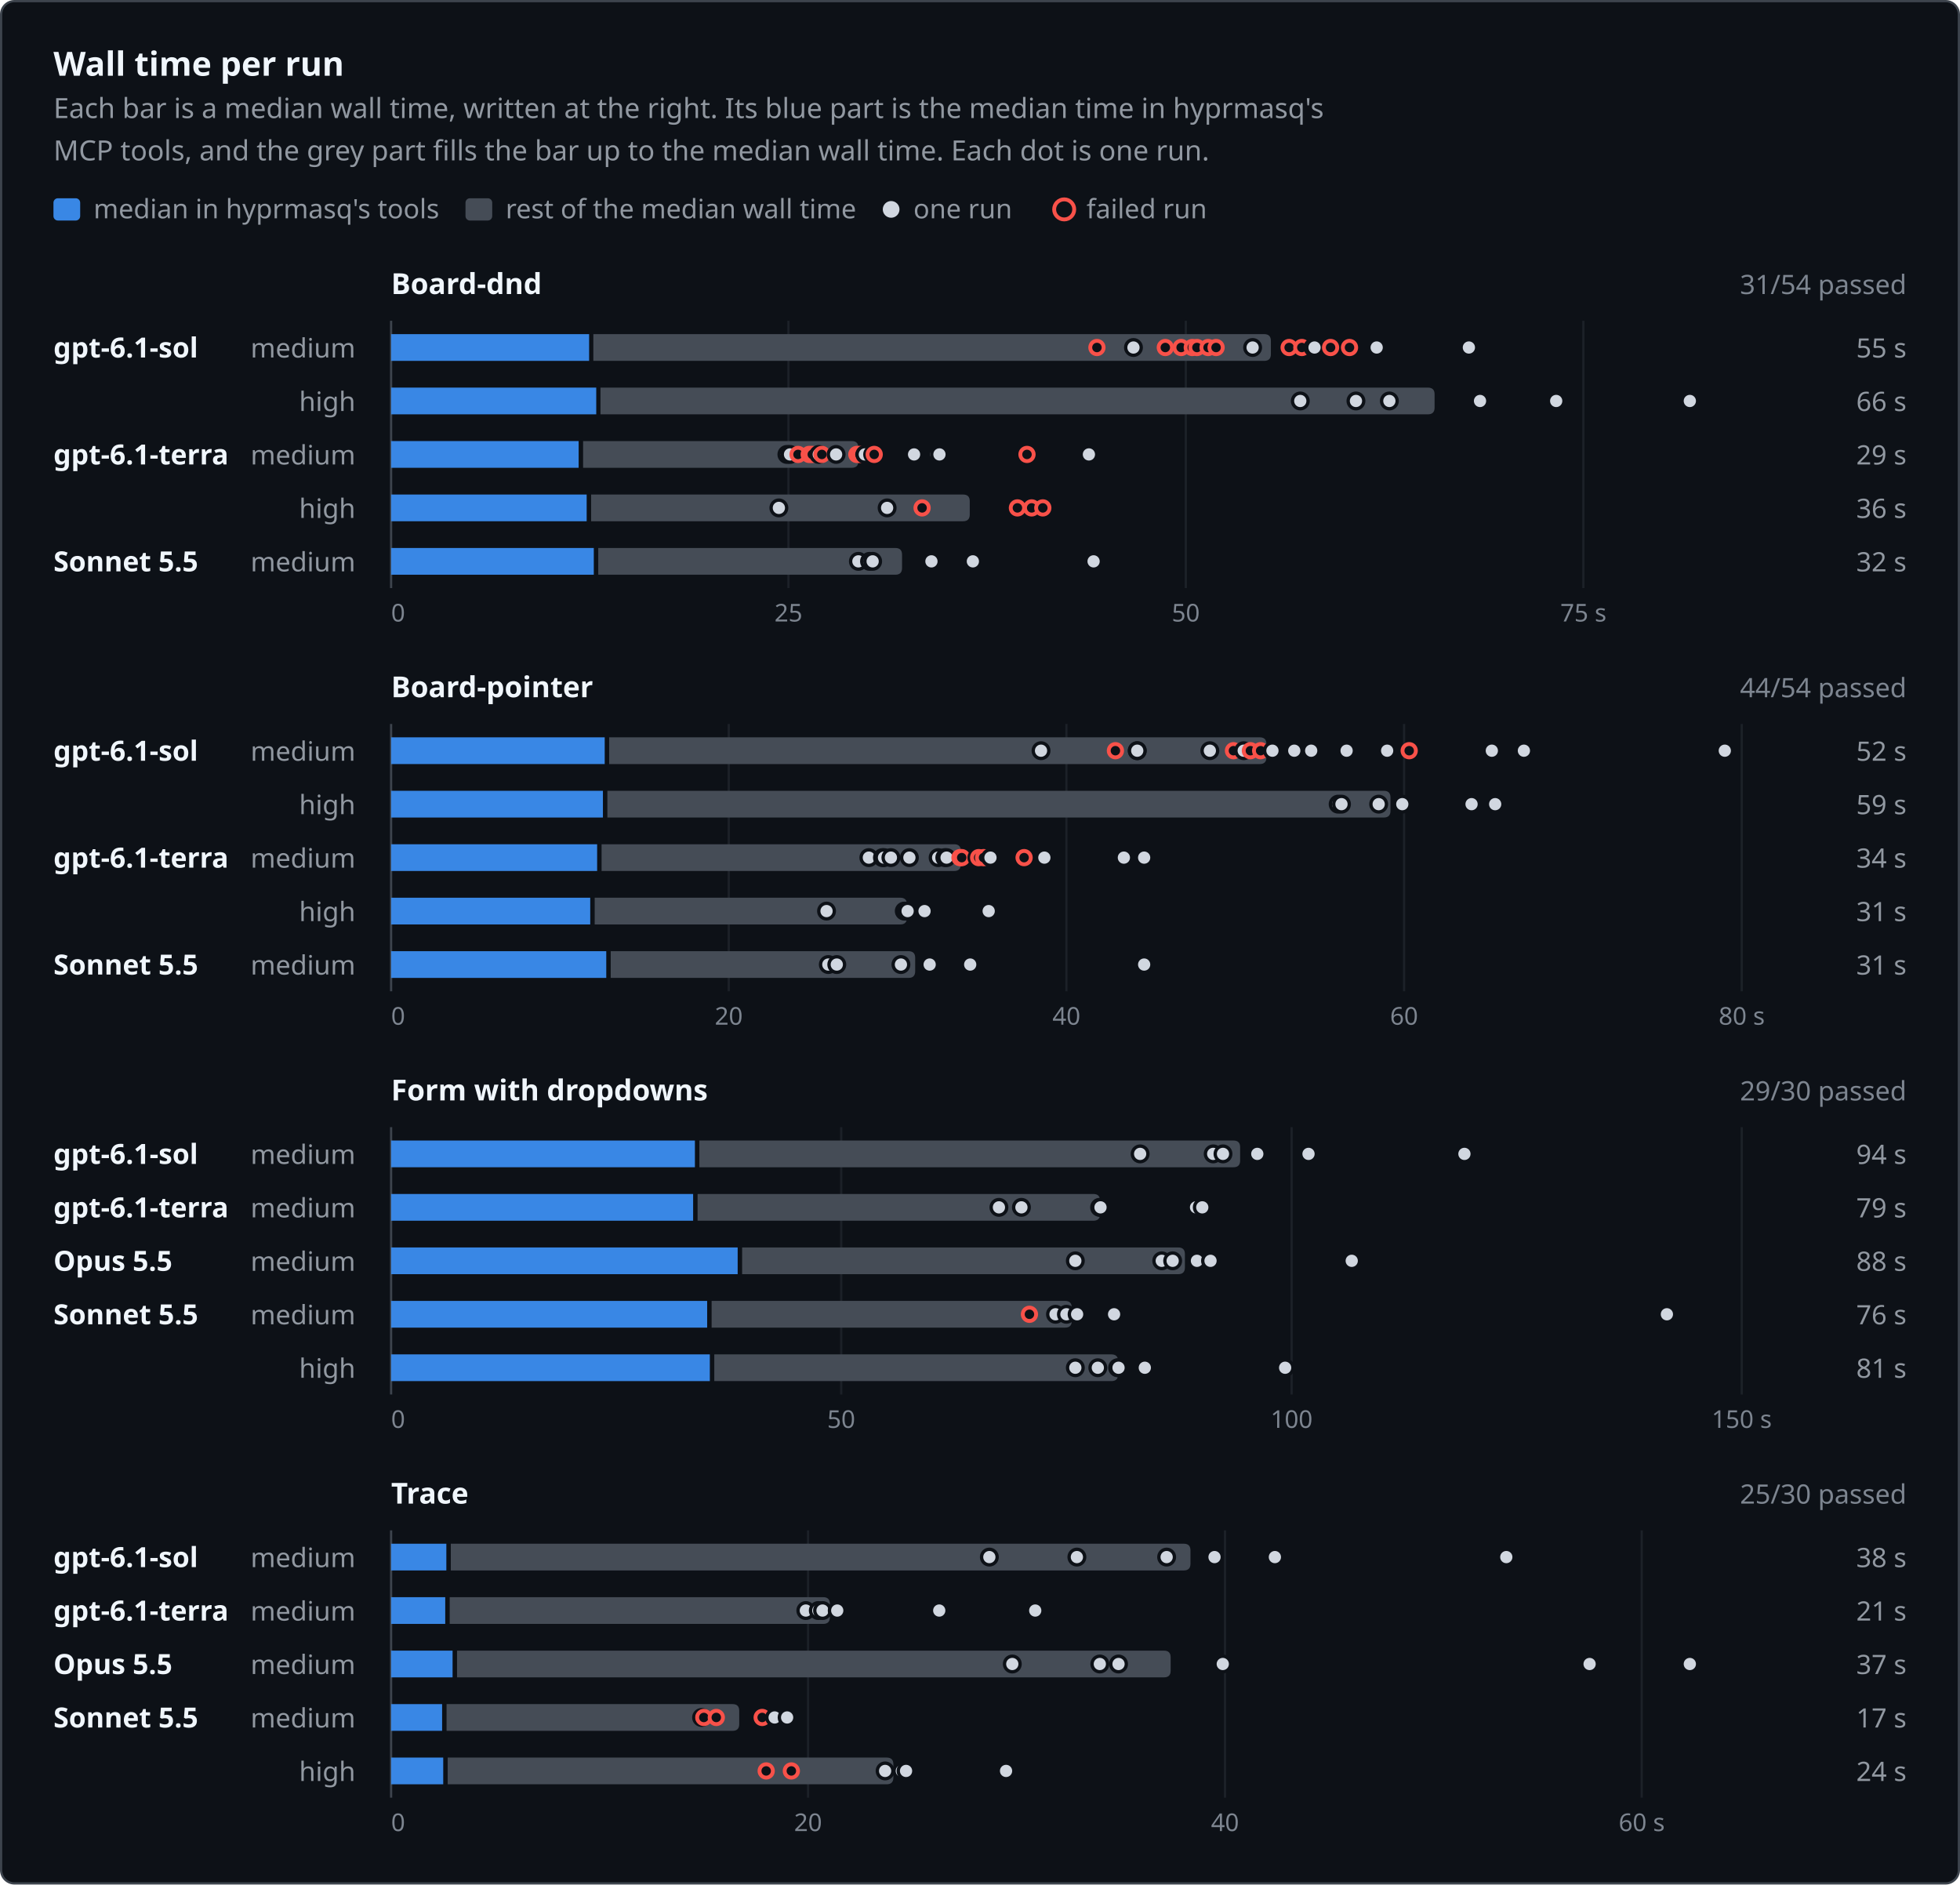
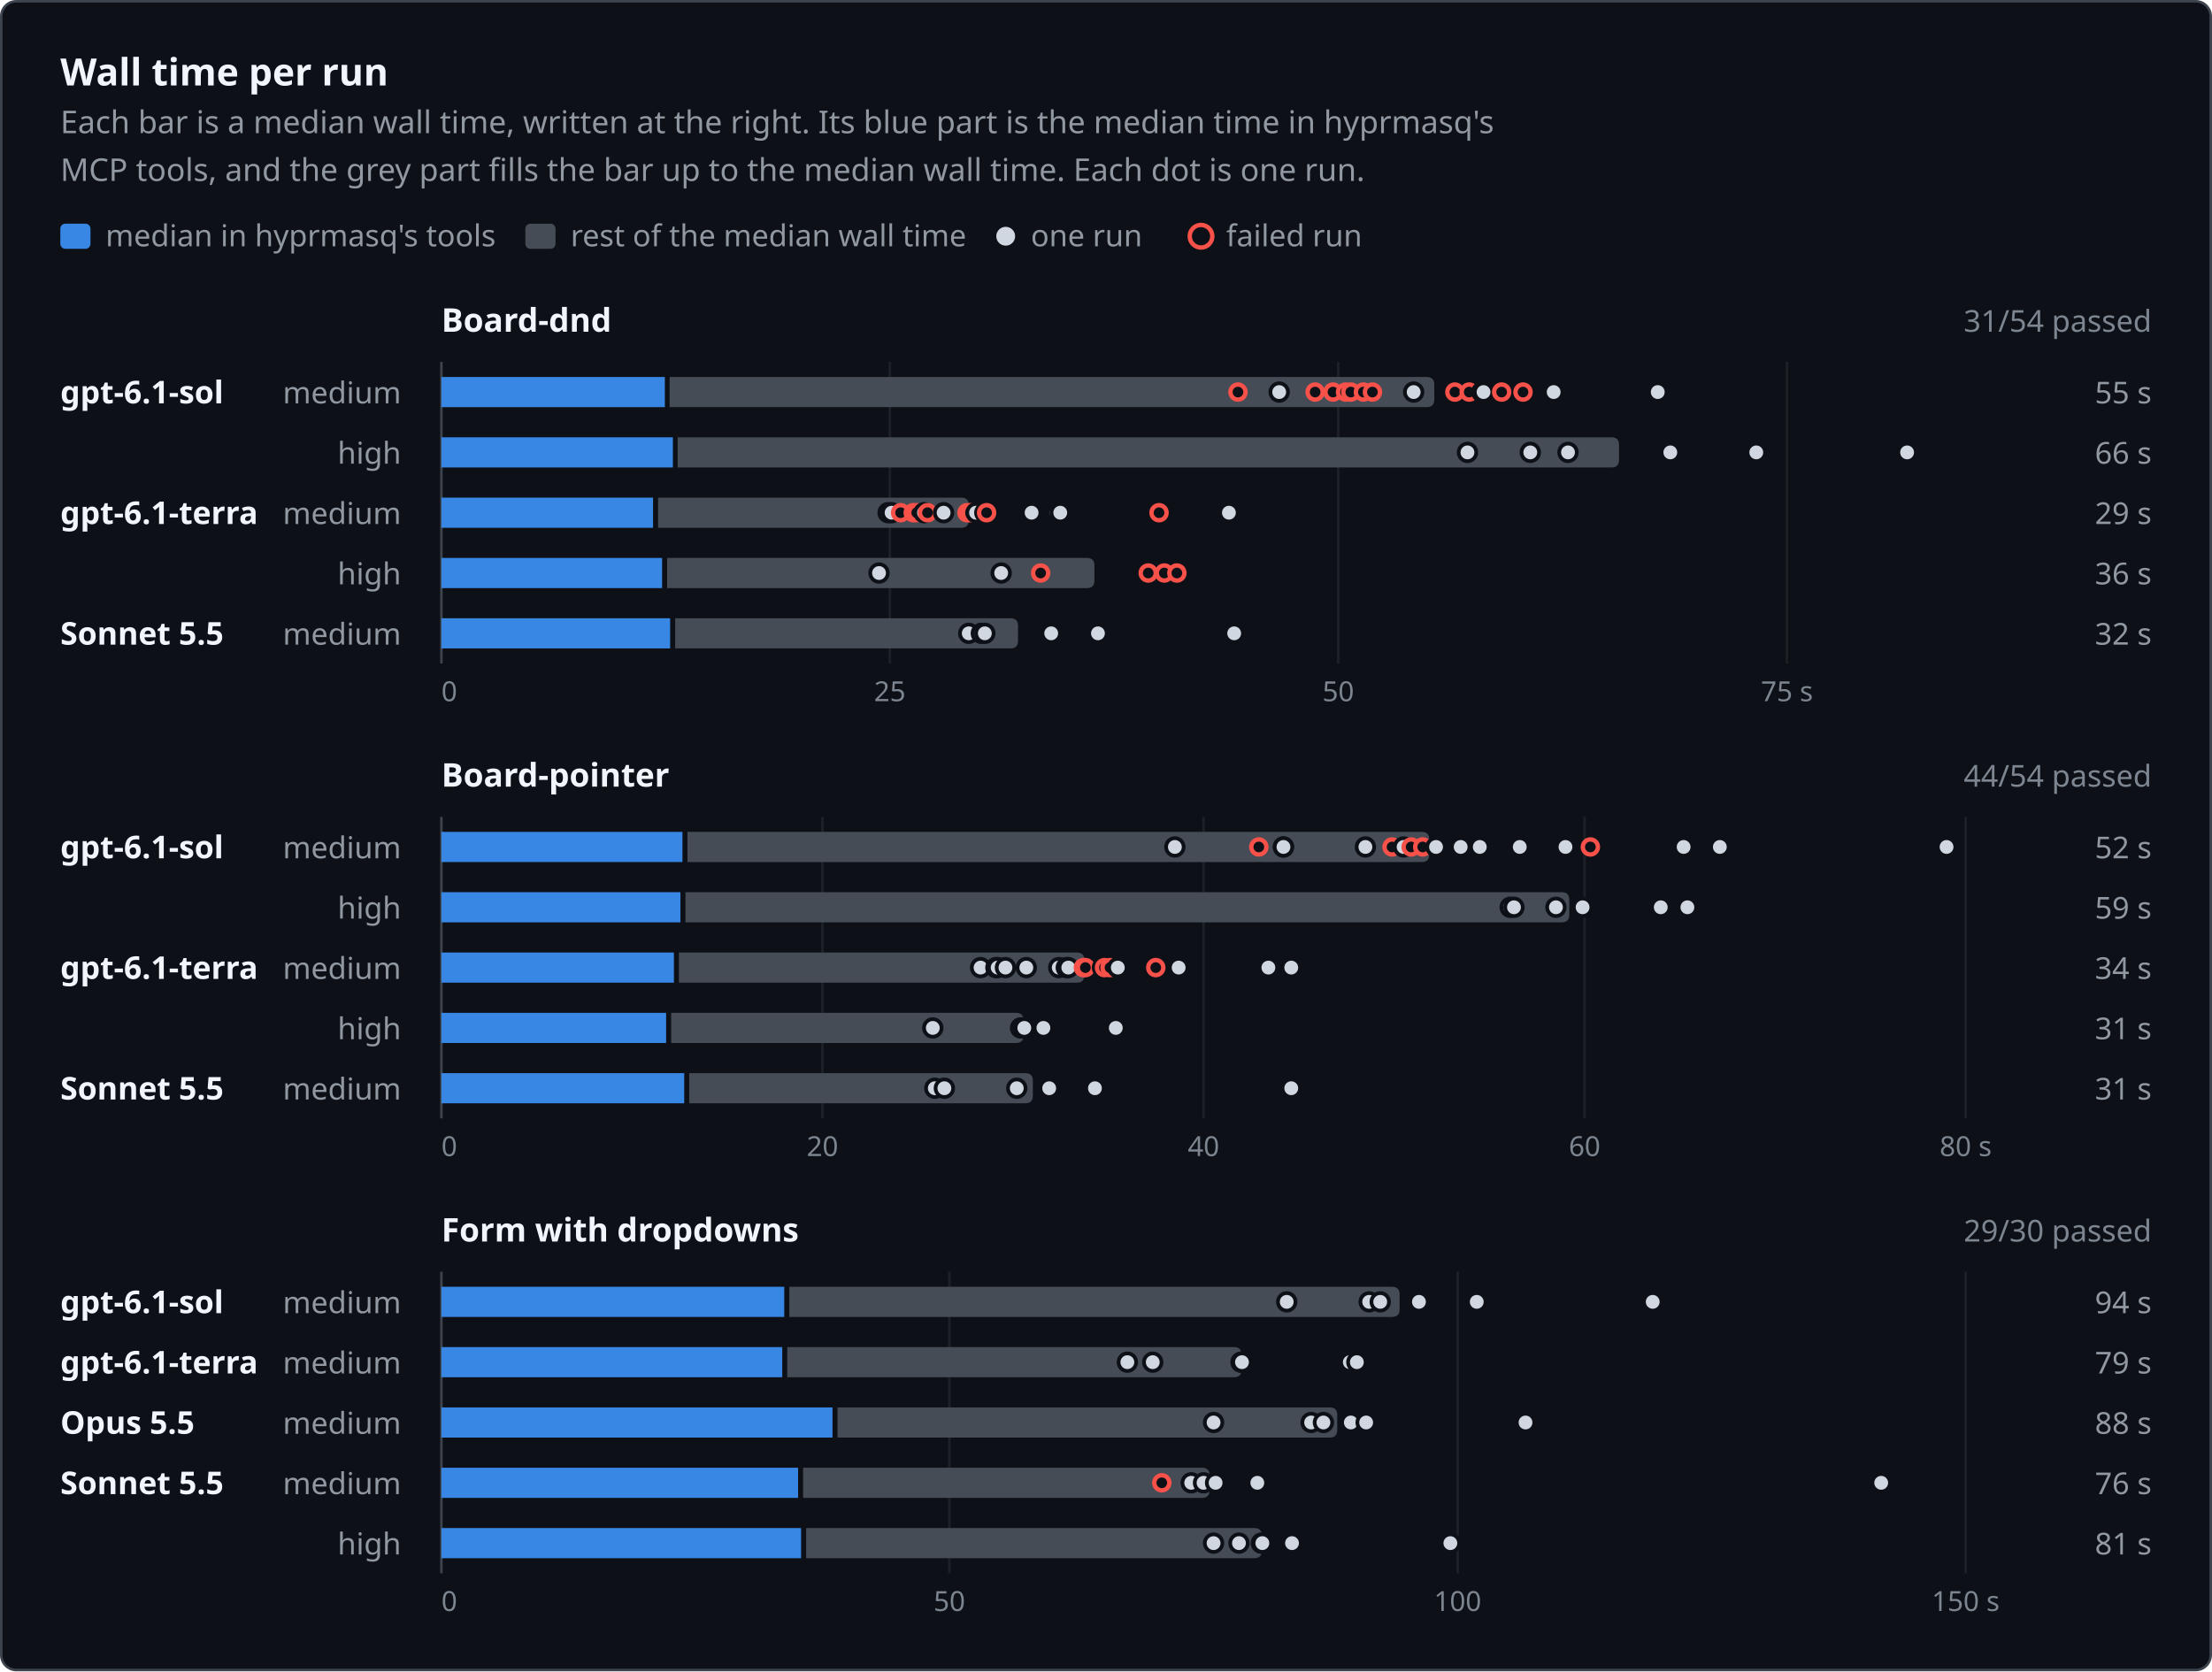
- <svg xmlns="http://www.w3.org/2000/svg" width="880" height="846" viewBox="0 0 880 846" role="img" aria-label="Wall time per run of each agent, a panel per task. Each bar is the median wall time with the median time in hyprmasq's tools inside it, and each dot one run.">
+ <svg xmlns="http://www.w3.org/2000/svg" width="880" height="665" viewBox="0 0 880 665" role="img" aria-label="Wall time per run of each agent, a panel per task. Each bar is the median wall time with the median time in hyprmasq's tools inside it, and each dot one run.">
  <style>text{font-family:-apple-system, BlinkMacSystemFont, "Segoe UI", "Noto Sans", Helvetica, Arial, sans-serif;font-variant-numeric:tabular-nums}.t{fill:#f0f6fc}.t2{fill:#9198a1}.m{fill:#7d8590}.bg{fill:#0d1117;stroke:#3d444d}.grid{stroke:#1c2128;stroke-width:1}.axis{stroke:#3d444d;stroke-width:1}.tools{fill:#3987e5}.out{fill:#454c56}.dot{fill:#d1d7e0;stroke:#0d1117;stroke-width:1.5}.miss{fill:#0d1117;stroke:#f85149;stroke-width:1.75}.pass{fill:#3fb950}.fail{fill:#0d1117;stroke:#f85149;stroke-width:1.75}.cut{stroke:#0d1117;stroke-width:2}.s0{fill:#3987e5}.s1{fill:#d95926}.s2{fill:#199e70}.s3{fill:#c98500}.s4{fill:#d55181}.s5{fill:#008300}.s6{fill:#9085e9}.s7{fill:#e66767}</style>
-   <rect x="0.5" y="0.5" width="879" height="845" rx="6" class="bg" />
+   <rect x="0.5" y="0.5" width="879" height="664" rx="6" class="bg" />
  <text x="24" y="34" class="t" font-size="15" font-weight="600">Wall time per run</text>
  <text x="24" y="53" class="t2" font-size="12.5">Each bar is a median wall time, written at the right. Its blue part is the median time in hyprmasq's</text>
  <text x="24" y="72" class="t2" font-size="12.5">MCP tools, and the grey part fills the bar up to the median wall time. Each dot is one run.</text>
  <rect x="24" y="89" width="12" height="10" class="tools" rx="2" />
  <text x="42" y="98" class="t2" font-size="12">median in hyprmasq's tools</text>
  <rect x="209" y="89" width="12" height="10" class="out" rx="2" />
  <text x="227" y="98" class="t2" font-size="12">rest of the median wall time</text>
  <circle cx="400.1" cy="94" r="4.5" class="dot" />
  <text x="410.1" y="98" class="t2" font-size="12">one run</text>
  <circle cx="477.8" cy="94" r="4.5" class="miss" />
  <text x="487.8" y="98" class="t2" font-size="12">failed run</text>
  <text x="175.6" y="132" class="t" font-size="13" font-weight="600">Board-dnd</text>
  <text x="856" y="132" class="m" font-size="12" text-anchor="end">31/54 passed</text>
  <line x1="175.6" y1="144" x2="175.6" y2="264" class="axis" />
  <text x="175.6" y="279" class="m" font-size="11">0</text>
  <line x1="354" y1="144" x2="354" y2="264" class="grid" />
  <text x="354" y="279" class="m" font-size="11" text-anchor="middle">25</text>
  <line x1="532.4" y1="144" x2="532.4" y2="264" class="grid" />
  <text x="532.4" y="279" class="m" font-size="11" text-anchor="middle">50</text>
  <line x1="710.9" y1="144" x2="710.9" y2="264" class="grid" />
  <text x="710.9" y="279" class="m" font-size="11" text-anchor="middle">75 s</text>
  <rect x="175.6" y="150" width="88.9" height="12" class="tools" />
  <path d="M266.4 150H567.6Q570.6 150 570.6 153V159Q570.6 162 567.6 162H266.4Z" class="out" />
  <circle cx="492.5" cy="156" r="3" class="miss" />
  <circle cx="508.9" cy="156" r="3.5" class="dot" />
  <circle cx="523.2" cy="156" r="3" class="miss" />
  <circle cx="530.3" cy="156" r="3" class="miss" />
  <circle cx="535.3" cy="156" r="3" class="miss" />
  <circle cx="537.4" cy="156" r="3" class="miss" />
  <circle cx="542.4" cy="156" r="3" class="miss" />
  <circle cx="546" cy="156" r="3" class="miss" />
  <circle cx="562.4" cy="156" r="3.5" class="dot" />
  <circle cx="578.8" cy="156" r="3" class="miss" />
  <circle cx="584.5" cy="156" r="3" class="miss" />
  <circle cx="589.5" cy="156" r="3.5" class="dot" />
  <circle cx="590.2" cy="156" r="3.5" class="dot" />
  <circle cx="597.4" cy="156" r="3" class="miss" />
  <circle cx="605.9" cy="156" r="3" class="miss" />
  <circle cx="618.1" cy="156" r="3.5" class="dot" />
  <circle cx="658.8" cy="156" r="3.5" class="dot" />
  <circle cx="659.5" cy="156" r="3.5" class="dot" />
  <text x="856" y="160.5" class="t2" font-size="12" text-anchor="end">55 s</text>
  <rect x="175.6" y="174" width="92.1" height="12" class="tools" />
  <path d="M269.6 174H641.1Q644.1 174 644.1 177V183Q644.1 186 641.1 186H269.6Z" class="out" />
  <circle cx="583.8" cy="180" r="3.5" class="dot" />
  <circle cx="608.8" cy="180" r="3.5" class="dot" />
  <circle cx="623.8" cy="180" r="3.5" class="dot" />
  <circle cx="664.5" cy="180" r="3.5" class="dot" />
  <circle cx="698.7" cy="180" r="3.5" class="dot" />
  <circle cx="758.7" cy="180" r="3.5" class="dot" />
  <text x="856" y="184.5" class="t2" font-size="12" text-anchor="end">66 s</text>
  <rect x="175.6" y="198" width="84.2" height="12" class="tools" />
  <path d="M261.8 198H382.4Q385.4 198 385.4 201V207Q385.4 210 382.4 210H261.8Z" class="out" />
  <circle cx="353.3" cy="204" r="3.5" class="dot" />
  <circle cx="354.7" cy="204" r="3.5" class="dot" />
  <circle cx="358.3" cy="204" r="3" class="miss" />
  <circle cx="363.3" cy="204" r="3" class="miss" />
  <circle cx="364.7" cy="204" r="3" class="miss" />
  <circle cx="367.6" cy="204" r="3.5" class="dot" />
  <circle cx="369" cy="204" r="3" class="miss" />
  <circle cx="375.4" cy="204" r="3.5" class="dot" />
  <circle cx="384.7" cy="204" r="3" class="miss" />
  <circle cx="386.1" cy="204" r="3" class="miss" />
  <circle cx="388.3" cy="204" r="3.5" class="dot" />
  <circle cx="391.8" cy="204" r="3.5" class="dot" />
  <circle cx="392.5" cy="204" r="3" class="miss" />
  <circle cx="410.4" cy="204" r="3.5" class="dot" />
  <circle cx="420.4" cy="204" r="3.5" class="dot" />
  <circle cx="421.8" cy="204" r="3.5" class="dot" />
  <circle cx="461.1" cy="204" r="3" class="miss" />
  <circle cx="488.9" cy="204" r="3.5" class="dot" />
  <text x="856" y="208.5" class="t2" font-size="12" text-anchor="end">29 s</text>
  <rect x="175.6" y="222" width="87.8" height="12" class="tools" />
  <path d="M265.4 222H432.4Q435.4 222 435.4 225V231Q435.4 234 432.4 234H265.4Z" class="out" />
  <circle cx="349.7" cy="228" r="3.5" class="dot" />
  <circle cx="398.3" cy="228" r="3.5" class="dot" />
  <circle cx="414" cy="228" r="3" class="miss" />
  <circle cx="456.8" cy="228" r="3" class="miss" />
  <circle cx="463.2" cy="228" r="3" class="miss" />
  <circle cx="468.2" cy="228" r="3" class="miss" />
  <text x="856" y="232.5" class="t2" font-size="12" text-anchor="end">36 s</text>
  <rect x="175.6" y="246" width="91" height="12" class="tools" />
  <path d="M268.6 246H402Q405 246 405 249V255Q405 258 402 258H268.6Z" class="out" />
  <circle cx="385.4" cy="252" r="3.5" class="dot" />
  <circle cx="390.4" cy="252" r="3.5" class="dot" />
  <circle cx="391.8" cy="252" r="3.5" class="dot" />
  <circle cx="418.2" cy="252" r="3.5" class="dot" />
  <circle cx="436.8" cy="252" r="3.5" class="dot" />
  <circle cx="491" cy="252" r="3.5" class="dot" />
  <text x="856" y="256.5" class="t2" font-size="12" text-anchor="end">32 s</text>
  <text x="24" y="160.5" class="t" font-size="12.5" font-weight="600">gpt-6.1-sol</text>
  <text x="159.6" y="160.5" class="t2" font-size="12" text-anchor="end">medium</text>
  <text x="159.6" y="184.5" class="t2" font-size="12" text-anchor="end">high</text>
  <text x="24" y="208.5" class="t" font-size="12.5" font-weight="600">gpt-6.1-terra</text>
  <text x="159.6" y="208.5" class="t2" font-size="12" text-anchor="end">medium</text>
  <text x="159.6" y="232.5" class="t2" font-size="12" text-anchor="end">high</text>
  <text x="24" y="256.5" class="t" font-size="12.5" font-weight="600">Sonnet 5.5</text>
  <text x="159.6" y="256.5" class="t2" font-size="12" text-anchor="end">medium</text>
  <text x="175.6" y="313" class="t" font-size="13" font-weight="600">Board-pointer</text>
  <text x="856" y="313" class="m" font-size="12" text-anchor="end">44/54 passed</text>
  <line x1="175.6" y1="325" x2="175.6" y2="445" class="axis" />
  <text x="175.6" y="460" class="m" font-size="11">0</text>
  <line x1="327.2" y1="325" x2="327.2" y2="445" class="grid" />
  <text x="327.2" y="460" class="m" font-size="11" text-anchor="middle">20</text>
  <line x1="478.8" y1="325" x2="478.8" y2="445" class="grid" />
  <text x="478.8" y="460" class="m" font-size="11" text-anchor="middle">40</text>
  <line x1="630.4" y1="325" x2="630.4" y2="445" class="grid" />
  <text x="630.4" y="460" class="m" font-size="11" text-anchor="middle">60</text>
  <line x1="782" y1="325" x2="782" y2="445" class="grid" />
  <text x="782" y="460" class="m" font-size="11" text-anchor="middle">80 s</text>
  <rect x="175.6" y="331" width="95.9" height="12" class="tools" />
  <path d="M273.5 331H565.6Q568.6 331 568.6 334V340Q568.6 343 565.6 343H273.5Z" class="out" />
  <circle cx="467.4" cy="337" r="3.5" class="dot" />
  <circle cx="500.8" cy="337" r="3" class="miss" />
  <circle cx="510.6" cy="337" r="3.5" class="dot" />
  <circle cx="510.6" cy="337" r="3.5" class="dot" />
  <circle cx="543.2" cy="337" r="3.5" class="dot" />
  <circle cx="553.8" cy="337" r="3" class="miss" />
  <circle cx="558.4" cy="337" r="3.5" class="dot" />
  <circle cx="561.4" cy="337" r="3" class="miss" />
  <circle cx="566" cy="337" r="3" class="miss" />
  <circle cx="571.3" cy="337" r="3.5" class="dot" />
  <circle cx="581.1" cy="337" r="3.5" class="dot" />
  <circle cx="588.7" cy="337" r="3.5" class="dot" />
  <circle cx="604.6" cy="337" r="3.5" class="dot" />
  <circle cx="622.8" cy="337" r="3.5" class="dot" />
  <circle cx="632.7" cy="337" r="3" class="miss" />
  <circle cx="669.8" cy="337" r="3.5" class="dot" />
  <circle cx="684.2" cy="337" r="3.5" class="dot" />
  <circle cx="774.4" cy="337" r="3.5" class="dot" />
  <text x="856" y="341.5" class="t2" font-size="12" text-anchor="end">52 s</text>
  <rect x="175.6" y="355" width="95.1" height="12" class="tools" />
  <path d="M272.7 355H621.3Q624.3 355 624.3 358V364Q624.3 367 621.3 367H272.7Z" class="out" />
  <circle cx="600.8" cy="361" r="3.5" class="dot" />
  <circle cx="602.3" cy="361" r="3.5" class="dot" />
  <circle cx="619" cy="361" r="3.5" class="dot" />
  <circle cx="629.6" cy="361" r="3.5" class="dot" />
  <circle cx="660.7" cy="361" r="3.5" class="dot" />
  <circle cx="671.3" cy="361" r="3.5" class="dot" />
  <text x="856" y="365.5" class="t2" font-size="12" text-anchor="end">59 s</text>
  <rect x="175.6" y="379" width="92.5" height="12" class="tools" />
  <path d="M270.1 379H428.4Q431.4 379 431.4 382V388Q431.4 391 428.4 391H270.1Z" class="out" />
  <circle cx="390.1" cy="385" r="3.5" class="dot" />
  <circle cx="396.2" cy="385" r="3.5" class="dot" />
  <circle cx="396.9" cy="385" r="3.5" class="dot" />
  <circle cx="400" cy="385" r="3.5" class="dot" />
  <circle cx="408.3" cy="385" r="3.5" class="dot" />
  <circle cx="421.2" cy="385" r="3.5" class="dot" />
  <circle cx="424.2" cy="385" r="3.5" class="dot" />
  <circle cx="425" cy="385" r="3.5" class="dot" />
  <circle cx="431" cy="385" r="3" class="miss" />
  <circle cx="431.8" cy="385" r="3" class="miss" />
  <circle cx="438.6" cy="385" r="3.5" class="dot" />
  <circle cx="439.4" cy="385" r="3" class="miss" />
  <circle cx="441.6" cy="385" r="3" class="miss" />
  <circle cx="444.7" cy="385" r="3.5" class="dot" />
  <circle cx="459.8" cy="385" r="3" class="miss" />
  <circle cx="468.9" cy="385" r="3.5" class="dot" />
  <circle cx="504.6" cy="385" r="3.5" class="dot" />
  <circle cx="513.7" cy="385" r="3.5" class="dot" />
  <text x="856" y="389.5" class="t2" font-size="12" text-anchor="end">34 s</text>
  <rect x="175.6" y="403" width="89.4" height="12" class="tools" />
  <path d="M267 403H404.2Q407.2 403 407.2 406V412Q407.2 415 404.2 415H267Z" class="out" />
  <circle cx="371.1" cy="409" r="3.5" class="dot" />
  <circle cx="406" cy="409" r="3.5" class="dot" />
  <circle cx="406.8" cy="409" r="3.5" class="dot" />
  <circle cx="407.5" cy="409" r="3.5" class="dot" />
  <circle cx="415.1" cy="409" r="3.5" class="dot" />
  <circle cx="443.9" cy="409" r="3.5" class="dot" />
  <text x="856" y="413.5" class="t2" font-size="12" text-anchor="end">31 s</text>
  <rect x="175.6" y="427" width="96.6" height="12" class="tools" />
  <path d="M274.2 427H407.9Q410.9 427 410.9 430V436Q410.9 439 407.9 439H274.2Z" class="out" />
  <circle cx="371.9" cy="433" r="3.5" class="dot" />
  <circle cx="375.7" cy="433" r="3.5" class="dot" />
  <circle cx="404.5" cy="433" r="3.5" class="dot" />
  <circle cx="417.4" cy="433" r="3.5" class="dot" />
  <circle cx="435.6" cy="433" r="3.5" class="dot" />
  <circle cx="513.7" cy="433" r="3.5" class="dot" />
  <text x="856" y="437.5" class="t2" font-size="12" text-anchor="end">31 s</text>
  <text x="24" y="341.5" class="t" font-size="12.5" font-weight="600">gpt-6.1-sol</text>
  <text x="159.6" y="341.5" class="t2" font-size="12" text-anchor="end">medium</text>
  <text x="159.6" y="365.5" class="t2" font-size="12" text-anchor="end">high</text>
  <text x="24" y="389.5" class="t" font-size="12.5" font-weight="600">gpt-6.1-terra</text>
  <text x="159.6" y="389.5" class="t2" font-size="12" text-anchor="end">medium</text>
  <text x="159.6" y="413.5" class="t2" font-size="12" text-anchor="end">high</text>
  <text x="24" y="437.5" class="t" font-size="12.5" font-weight="600">Sonnet 5.5</text>
  <text x="159.6" y="437.5" class="t2" font-size="12" text-anchor="end">medium</text>
  <text x="175.6" y="494" class="t" font-size="13" font-weight="600">Form with dropdowns</text>
  <text x="856" y="494" class="m" font-size="12" text-anchor="end">29/30 passed</text>
  <line x1="175.6" y1="506" x2="175.6" y2="626" class="axis" />
  <text x="175.6" y="641" class="m" font-size="11">0</text>
  <line x1="377.7" y1="506" x2="377.7" y2="626" class="grid" />
  <text x="377.7" y="641" class="m" font-size="11" text-anchor="middle">50</text>
  <line x1="579.9" y1="506" x2="579.9" y2="626" class="grid" />
  <text x="579.9" y="641" class="m" font-size="11" text-anchor="middle">100</text>
  <line x1="782" y1="506" x2="782" y2="626" class="grid" />
  <text x="782" y="641" class="m" font-size="11" text-anchor="middle">150 s</text>
  <rect x="175.6" y="512" width="136.4" height="12" class="tools" />
  <path d="M314 512H553.8Q556.8 512 556.8 515V521Q556.8 524 553.8 524H314Z" class="out" />
  <circle cx="511.9" cy="518" r="3.5" class="dot" />
  <circle cx="544.7" cy="518" r="3.5" class="dot" />
  <circle cx="549.1" cy="518" r="3.5" class="dot" />
  <circle cx="564.5" cy="518" r="3.5" class="dot" />
  <circle cx="587.5" cy="518" r="3.5" class="dot" />
  <circle cx="657.5" cy="518" r="3.5" class="dot" />
  <text x="856" y="522.5" class="t2" font-size="12" text-anchor="end">94 s</text>
  <rect x="175.6" y="536" width="135.6" height="12" class="tools" />
  <path d="M313.2 536H490.9Q493.9 536 493.9 539V545Q493.9 548 490.9 548H313.2Z" class="out" />
  <circle cx="448.5" cy="542" r="3.5" class="dot" />
  <circle cx="458.6" cy="542" r="3.5" class="dot" />
  <circle cx="493.7" cy="542" r="3.5" class="dot" />
  <circle cx="494.1" cy="542" r="3.5" class="dot" />
  <circle cx="537" cy="542" r="3.5" class="dot" />
  <circle cx="539.8" cy="542" r="3.5" class="dot" />
  <text x="856" y="546.5" class="t2" font-size="12" text-anchor="end">79 s</text>
  <rect x="175.6" y="560" width="155.6" height="12" class="tools" />
  <path d="M333.2 560H529Q532 560 532 563V569Q532 572 529 572H333.2Z" class="out" />
  <circle cx="482.8" cy="566" r="3.5" class="dot" />
  <circle cx="521.6" cy="566" r="3.5" class="dot" />
  <circle cx="526.5" cy="566" r="3.5" class="dot" />
  <circle cx="537.4" cy="566" r="3.5" class="dot" />
  <circle cx="543.5" cy="566" r="3.5" class="dot" />
  <circle cx="606.9" cy="566" r="3.5" class="dot" />
  <text x="856" y="570.5" class="t2" font-size="12" text-anchor="end">88 s</text>
  <rect x="175.6" y="584" width="141.9" height="12" class="tools" />
  <path d="M319.5 584H478.2Q481.2 584 481.2 587V593Q481.2 596 478.2 596H319.5Z" class="out" />
  <circle cx="462.2" cy="590" r="3" class="miss" />
  <circle cx="473.9" cy="590" r="3.5" class="dot" />
  <circle cx="478.8" cy="590" r="3.5" class="dot" />
  <circle cx="483.6" cy="590" r="3.5" class="dot" />
  <circle cx="500.2" cy="590" r="3.5" class="dot" />
  <circle cx="748.4" cy="590" r="3.5" class="dot" />
  <text x="856" y="594.5" class="t2" font-size="12" text-anchor="end">76 s</text>
  <rect x="175.6" y="608" width="143.1" height="12" class="tools" />
  <path d="M320.7 608H499Q502 608 502 611V617Q502 620 499 620H320.7Z" class="out" />
  <circle cx="482.8" cy="614" r="3.5" class="dot" />
  <circle cx="492.9" cy="614" r="3.5" class="dot" />
  <circle cx="501.8" cy="614" r="3.5" class="dot" />
  <circle cx="502.2" cy="614" r="3.5" class="dot" />
  <circle cx="514" cy="614" r="3.5" class="dot" />
  <circle cx="577" cy="614" r="3.5" class="dot" />
  <text x="856" y="618.5" class="t2" font-size="12" text-anchor="end">81 s</text>
  <text x="24" y="522.5" class="t" font-size="12.5" font-weight="600">gpt-6.1-sol</text>
  <text x="159.6" y="522.5" class="t2" font-size="12" text-anchor="end">medium</text>
  <text x="24" y="546.5" class="t" font-size="12.5" font-weight="600">gpt-6.1-terra</text>
  <text x="159.6" y="546.5" class="t2" font-size="12" text-anchor="end">medium</text>
  <text x="24" y="570.5" class="t" font-size="12.5" font-weight="600">Opus 5.5</text>
  <text x="159.6" y="570.5" class="t2" font-size="12" text-anchor="end">medium</text>
  <text x="24" y="594.5" class="t" font-size="12.5" font-weight="600">Sonnet 5.5</text>
  <text x="159.6" y="594.5" class="t2" font-size="12" text-anchor="end">medium</text>
  <text x="159.6" y="618.5" class="t2" font-size="12" text-anchor="end">high</text>
-   <text x="175.6" y="675" class="t" font-size="13" font-weight="600">Trace</text>
-   <text x="856" y="675" class="m" font-size="12" text-anchor="end">25/30 passed</text>
-   <line x1="175.6" y1="687" x2="175.6" y2="807" class="axis" />
-   <text x="175.6" y="822" class="m" font-size="11">0</text>
-   <line x1="362.8" y1="687" x2="362.8" y2="807" class="grid" />
-   <text x="362.8" y="822" class="m" font-size="11" text-anchor="middle">20</text>
-   <line x1="550" y1="687" x2="550" y2="807" class="grid" />
-   <text x="550" y="822" class="m" font-size="11" text-anchor="middle">40</text>
-   <line x1="737.1" y1="687" x2="737.1" y2="807" class="grid" />
-   <text x="737.1" y="822" class="m" font-size="11" text-anchor="middle">60 s</text>
-   <rect x="175.6" y="693" width="24.8" height="12" class="tools" />
-   <path d="M202.4 693H531.5Q534.5 693 534.5 696V702Q534.5 705 531.5 705H202.4Z" class="out" />
-   <circle cx="444.2" cy="699" r="3.5" class="dot" />
-   <circle cx="483.5" cy="699" r="3.5" class="dot" />
-   <circle cx="523.8" cy="699" r="3.5" class="dot" />
-   <circle cx="545.3" cy="699" r="3.5" class="dot" />
-   <circle cx="572.4" cy="699" r="3.5" class="dot" />
-   <circle cx="676.3" cy="699" r="3.5" class="dot" />
-   <text x="856" y="703.5" class="t2" font-size="12" text-anchor="end">38 s</text>
-   <rect x="175.6" y="717" width="24.3" height="12" class="tools" />
-   <path d="M201.9 717H369.6Q372.6 717 372.6 720V726Q372.6 729 369.6 729H201.9Z" class="out" />
-   <circle cx="361.8" cy="723" r="3.5" class="dot" />
-   <circle cx="367.4" cy="723" r="3.5" class="dot" />
-   <circle cx="369.3" cy="723" r="3.5" class="dot" />
-   <circle cx="375.9" cy="723" r="3.5" class="dot" />
-   <circle cx="421.7" cy="723" r="3.5" class="dot" />
-   <circle cx="464.8" cy="723" r="3.5" class="dot" />
-   <text x="856" y="727.5" class="t2" font-size="12" text-anchor="end">21 s</text>
-   <rect x="175.6" y="741" width="27.6" height="12" class="tools" />
-   <path d="M205.2 741H522.6Q525.6 741 525.6 744V750Q525.6 753 522.6 753H205.2Z" class="out" />
-   <circle cx="454.5" cy="747" r="3.5" class="dot" />
-   <circle cx="493.8" cy="747" r="3.5" class="dot" />
-   <circle cx="502.2" cy="747" r="3.5" class="dot" />
-   <circle cx="549" cy="747" r="3.5" class="dot" />
-   <circle cx="713.7" cy="747" r="3.5" class="dot" />
-   <circle cx="758.7" cy="747" r="3.5" class="dot" />
-   <text x="856" y="751.5" class="t2" font-size="12" text-anchor="end">37 s</text>
-   <rect x="175.6" y="765" width="22.9" height="12" class="tools" />
-   <path d="M200.5 765H328.9Q331.9 765 331.9 768V774Q331.9 777 328.9 777H200.5Z" class="out" />
-   <circle cx="315" cy="771" r="3.5" class="dot" />
-   <circle cx="316" cy="771" r="3" class="miss" />
-   <circle cx="321.6" cy="771" r="3" class="miss" />
-   <circle cx="342.2" cy="771" r="3" class="miss" />
-   <circle cx="347.8" cy="771" r="3.5" class="dot" />
-   <circle cx="353.4" cy="771" r="3.5" class="dot" />
-   <text x="856" y="775.5" class="t2" font-size="12" text-anchor="end">17 s</text>
-   <rect x="175.6" y="789" width="23.4" height="12" class="tools" />
-   <path d="M201 789H398.1Q401.1 789 401.1 792V798Q401.1 801 398.1 801H201Z" class="out" />
-   <circle cx="344" cy="795" r="3" class="miss" />
-   <circle cx="355.3" cy="795" r="3" class="miss" />
-   <circle cx="397.4" cy="795" r="3.5" class="dot" />
-   <circle cx="404.9" cy="795" r="3.5" class="dot" />
-   <circle cx="406.8" cy="795" r="3.5" class="dot" />
-   <circle cx="451.7" cy="795" r="3.5" class="dot" />
-   <text x="856" y="799.5" class="t2" font-size="12" text-anchor="end">24 s</text>
-   <text x="24" y="703.5" class="t" font-size="12.5" font-weight="600">gpt-6.1-sol</text>
-   <text x="159.6" y="703.5" class="t2" font-size="12" text-anchor="end">medium</text>
-   <text x="24" y="727.5" class="t" font-size="12.5" font-weight="600">gpt-6.1-terra</text>
-   <text x="159.6" y="727.5" class="t2" font-size="12" text-anchor="end">medium</text>
-   <text x="24" y="751.5" class="t" font-size="12.5" font-weight="600">Opus 5.5</text>
-   <text x="159.6" y="751.5" class="t2" font-size="12" text-anchor="end">medium</text>
-   <text x="24" y="775.5" class="t" font-size="12.5" font-weight="600">Sonnet 5.5</text>
-   <text x="159.6" y="775.5" class="t2" font-size="12" text-anchor="end">medium</text>
-   <text x="159.6" y="799.5" class="t2" font-size="12" text-anchor="end">high</text>
</svg>
